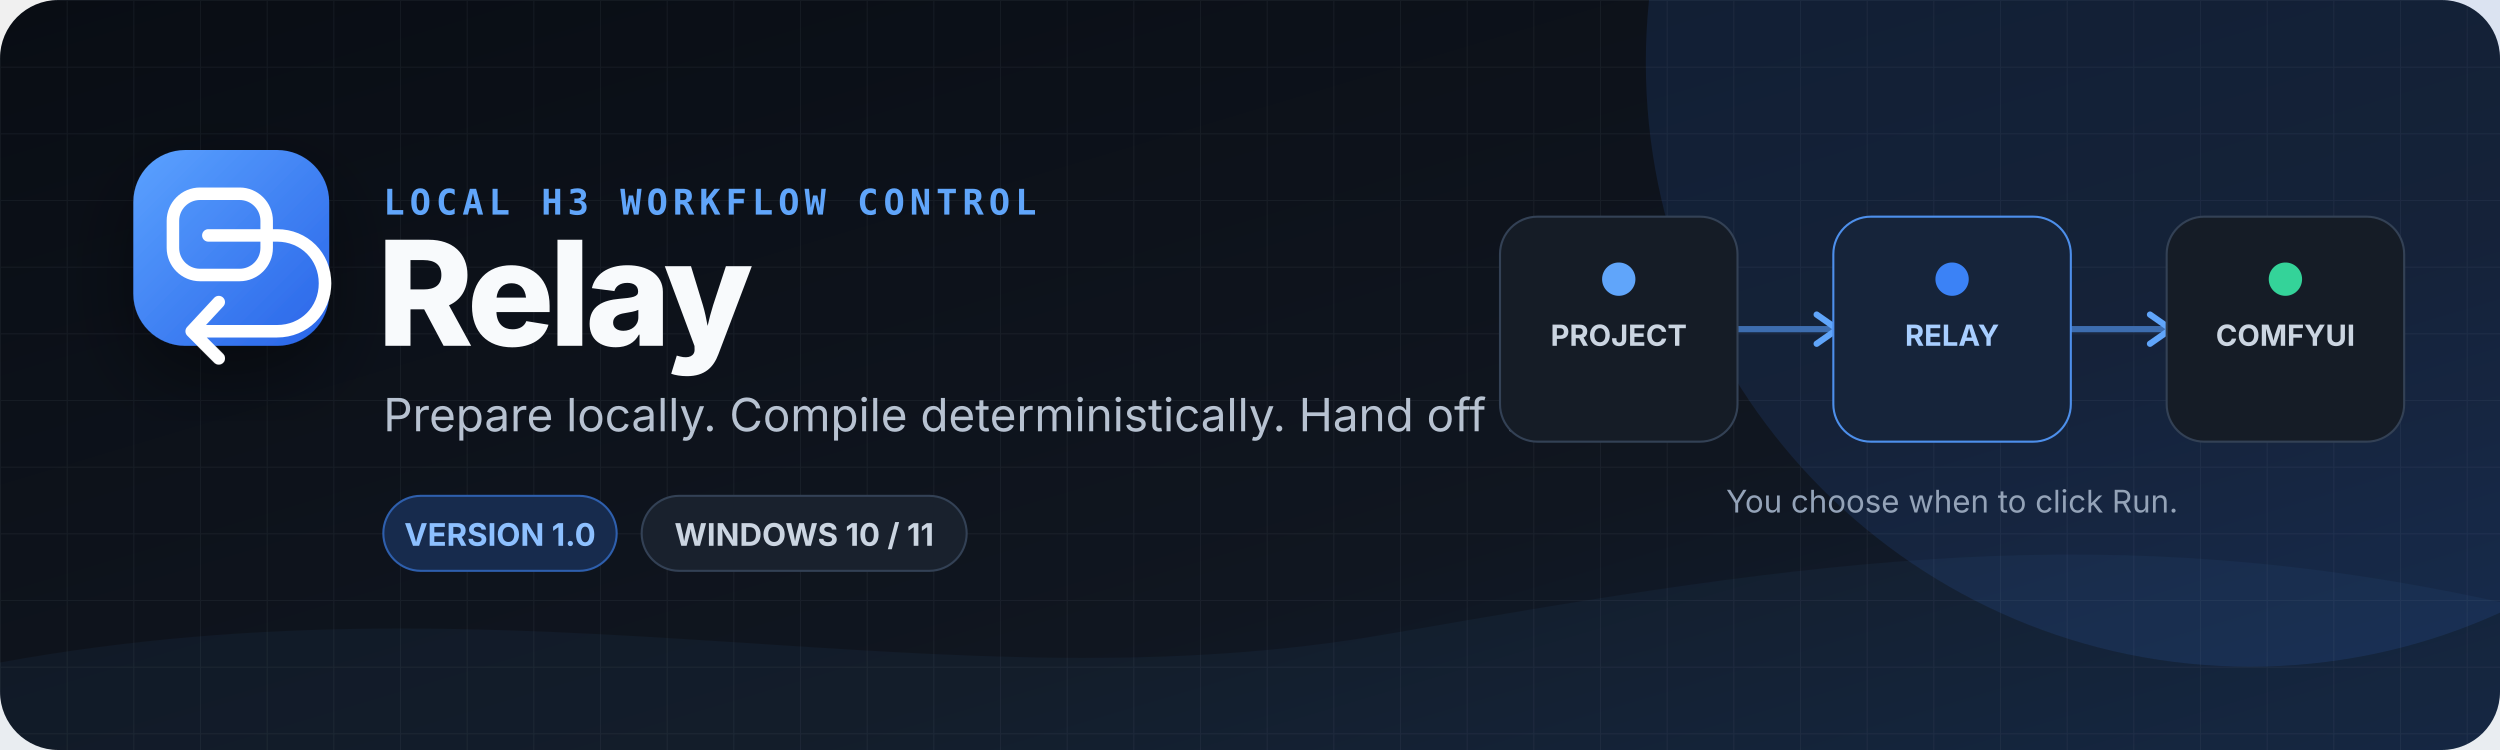
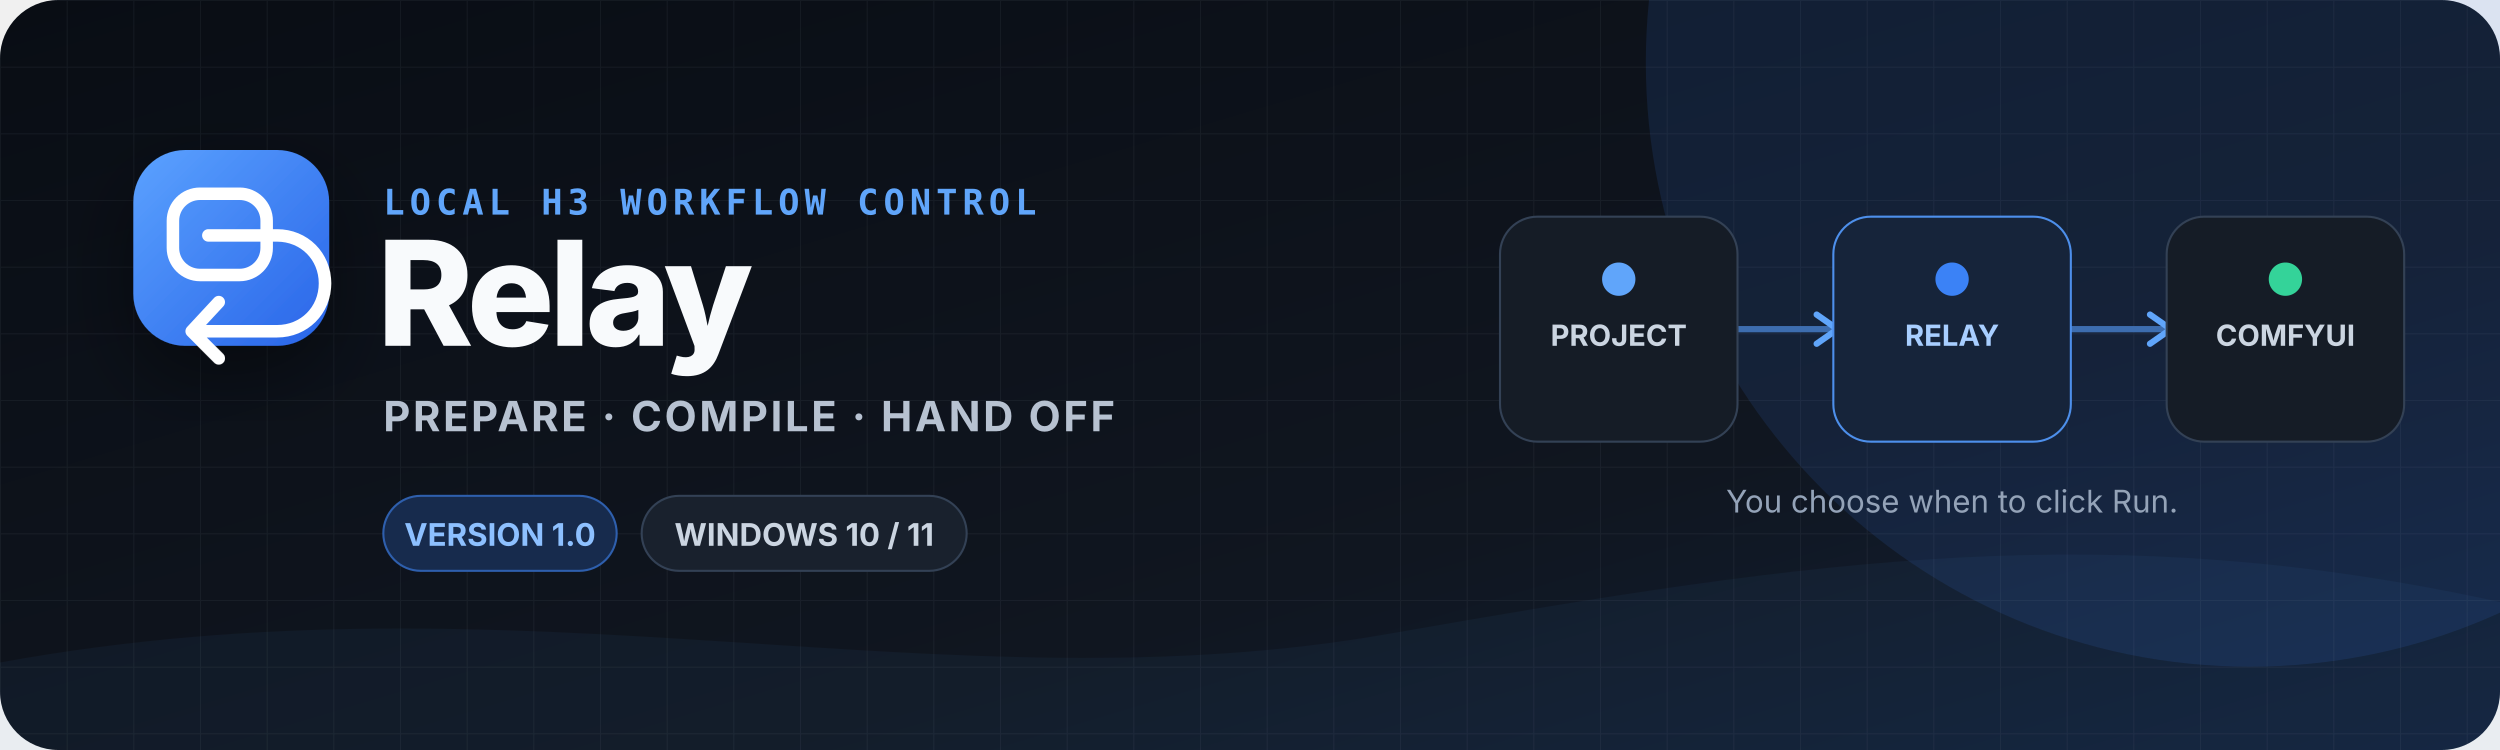
<svg xmlns="http://www.w3.org/2000/svg" width="1200" height="360" viewBox="0 0 1200 360" role="img" aria-labelledby="title desc">
  <defs>
    <linearGradient id="bg" x1="0" y1="0" x2="1" y2="1">
      <stop stop-color="#090d14" />
      <stop offset=".65" stop-color="#101620" />
      <stop offset="1" stop-color="#12213a" />
    </linearGradient>
    <linearGradient id="brand" x1="0" y1="0" x2="1" y2="1">
      <stop stop-color="#5ba2ff" />
      <stop offset="1" stop-color="#2864e8" />
    </linearGradient>
    <pattern id="grid" width="32" height="32" patternUnits="userSpaceOnUse">
      <path d="M32 0H0V32" fill="none" stroke="#94a3b8" stroke-opacity=".075" />
    </pattern>
    <filter id="shadow" x="-30%" y="-30%" width="160%" height="160%">
      <feDropShadow dx="0" dy="14" stdDeviation="18" flood-color="#000" flood-opacity=".4" />
    </filter>
  </defs>
  <rect width="1200" height="360" rx="28" fill="url(#bg)" />
  <rect width="1200" height="360" rx="28" fill="url(#grid)" />
  <circle cx="1080" cy="30" r="290" fill="#3b82f6" fill-opacity=".12" />
  <path d="M0 318c252-46 454 24 668-14 205-36 345-56 532-15v71H0Z" fill="#60a5fa" fill-opacity=".05" />
  <g filter="url(#shadow)">
    <rect x="64" y="72" width="94" height="94" rx="25" fill="url(#brand)" />
    <rect x="83" y="93" width="45" height="39" rx="13" fill="none" stroke="#fff" stroke-width="6" />
    <path d="M100 113h33c13 0 23 10 23 23s-10 23-23 23H99M105 145l-13 14 13 13" fill="none" stroke="#fff" stroke-width="6" stroke-linecap="round" stroke-linejoin="round" />
  </g>
  <text x="184" y="103" fill="#60a5fa" font-family="ui-monospace,Consolas,monospace" font-size="17" font-weight="700" letter-spacing="2.4">LOCAL H3 WORKFLOW CONTROL</text>
  <text x="181" y="166" fill="#f8fafc" font-family="Inter,Segoe UI,sans-serif" font-size="70" font-weight="760" letter-spacing="-2.5">Relay</text>
-   <text x="184" y="207" fill="#b7c2d1" font-family="Inter,Segoe UI,sans-serif" font-size="22">Prepare locally. Compile deterministically. Hand off visibly.</text>
+   <text x="184" y="207" fill="#b7c2d1" font-family="Inter,Segoe UI,sans-serif" font-size="20" font-weight="650" letter-spacing="1.3">PREPARE · COMPILE · HAND OFF</text>
  <rect x="184" y="238" width="112" height="36" rx="18" fill="#172b4d" stroke="#2e5fad" />
  <text x="240" y="262" text-anchor="middle" fill="#8dc0ff" font-family="Inter,Segoe UI,sans-serif" font-size="15" font-weight="700">VERSION 1.0</text>
  <rect x="308" y="238" width="156" height="36" rx="18" fill="#19212d" stroke="#334155" />
  <text x="386" y="262" text-anchor="middle" fill="#cbd5e1" font-family="Inter,Segoe UI,sans-serif" font-size="15" font-weight="650">WINDOWS 10 / 11</text>
  <g transform="translate(720 104)" font-family="Inter,Segoe UI,sans-serif">
    <path d="M114 54h46m114 0h46" stroke="#3d6daf" stroke-width="3" />
    <path d="m152 47 10 7-10 7m160-14 10 7-10 7" fill="none" stroke="#60a5fa" stroke-width="3" stroke-linecap="round" stroke-linejoin="round" />
    <g fill="#151c26" stroke="#334155">
      <rect width="114" height="108" rx="18" />
      <rect x="160" width="114" height="108" rx="18" fill="#16243a" stroke="#4d8feb" />
      <rect x="320" width="114" height="108" rx="18" />
    </g>
    <g text-anchor="middle" font-size="14" font-weight="700">
      <text x="57" y="62" fill="#cbd5e1">PROJECT</text>
      <text x="217" y="62" fill="#a8ceff">RELAY</text>
      <text x="377" y="62" fill="#cbd5e1">COMFYUI</text>
    </g>
    <circle cx="57" cy="30" r="8" fill="#60a5fa" />
    <circle cx="217" cy="30" r="8" fill="#3b82f6" />
    <circle cx="377" cy="30" r="8" fill="#34d399" />
    <text x="217" y="142" text-anchor="middle" fill="#94a3b8" font-size="15">You choose when to click Run.</text>
  </g>
</svg>
